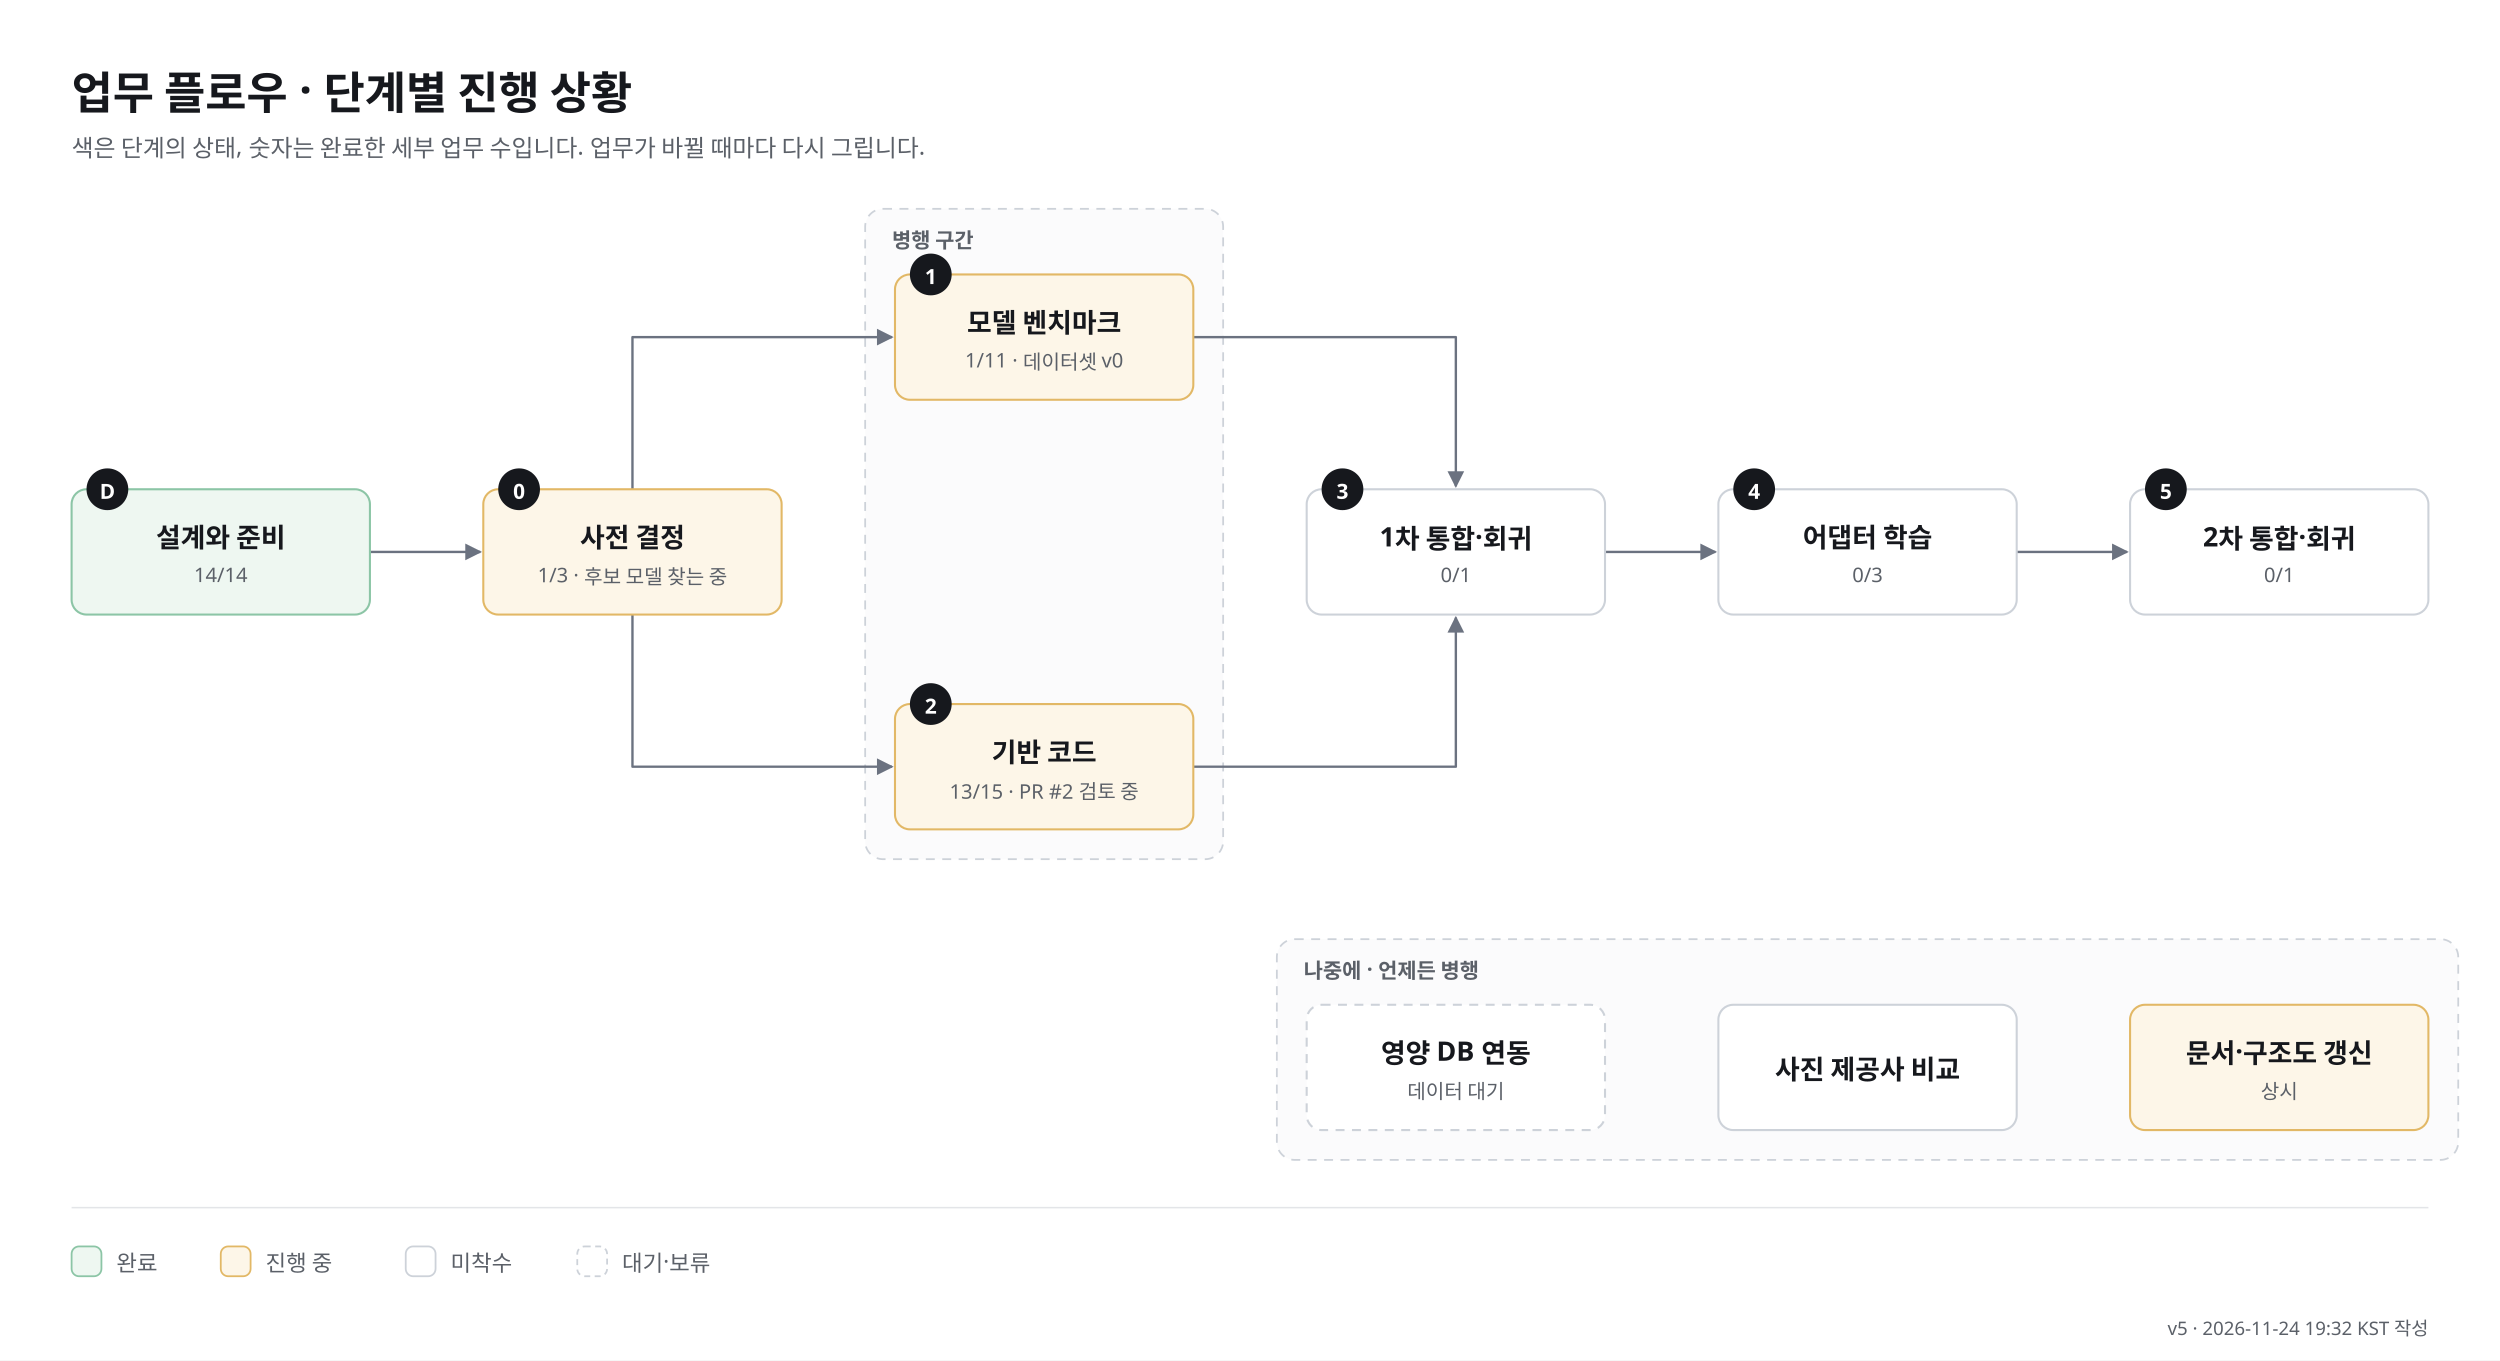
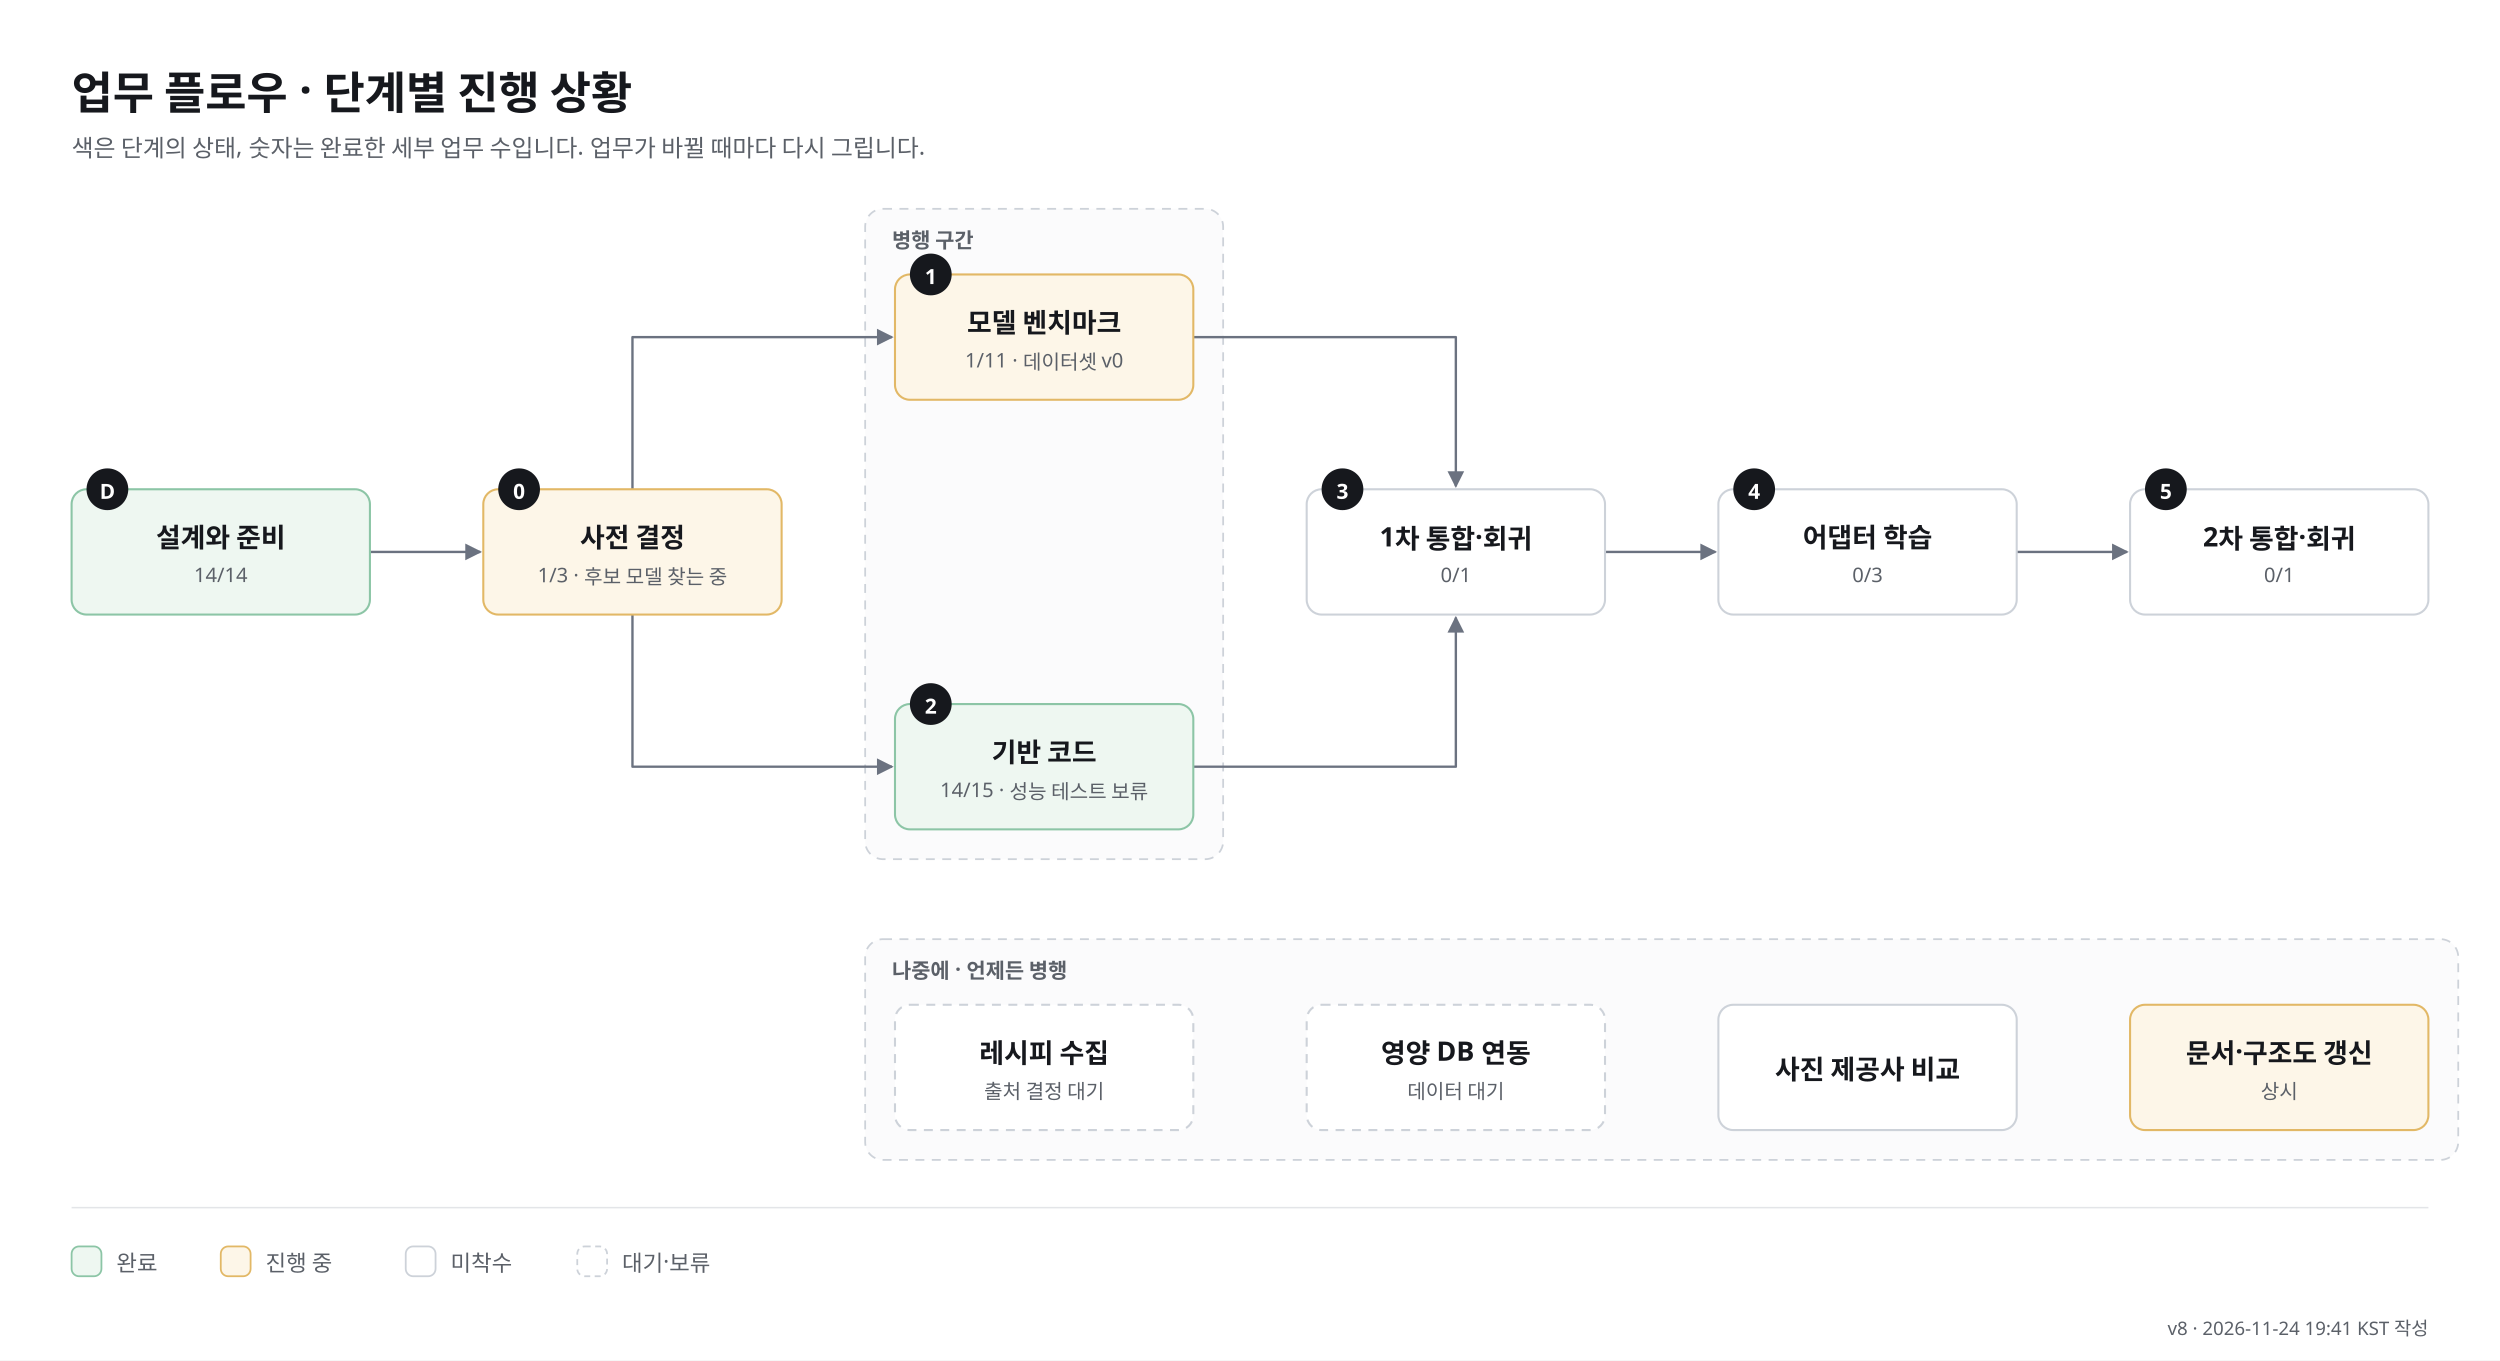
- <svg xmlns="http://www.w3.org/2000/svg" data-spec-hash="1fb08717c66c" data-rev="5" data-stamp="2026-11-24 19:32 KST" width="1676" height="912" viewBox="0 0 1676 912" font-family="Apple SD Gothic Neo, Pretendard, Noto Sans KR, sans-serif">
+ <svg xmlns="http://www.w3.org/2000/svg" data-spec-hash="d0bddf4894cd" data-rev="8" data-stamp="2026-11-24 19:41 KST" width="1676" height="912" viewBox="0 0 1676 912" font-family="Apple SD Gothic Neo, Pretendard, Noto Sans KR, sans-serif">
  <defs>
    <marker id="ah" viewBox="0 0 10 10" refX="9" refY="5" markerWidth="7" markerHeight="7" orient="auto-start-reverse">
      <path d="M0 0L10 5L0 10z" fill="#6B7280" />
    </marker>
  </defs>
  <rect width="1676" height="912" fill="#FFFFFF" />
  <text x="48.0" y="60.0" font-size="30" font-weight="800" fill="#16181D" text-anchor="start" dominant-baseline="central">업무 플로우 · 단계별 진행 상황</text>
  <text x="48.0" y="98.0" font-size="16" font-weight="400" fill="#5B6068" text-anchor="start" dominant-baseline="central">색은 단계의 상태, 숫자는 완료한 세부 업무 수입니다. 업무가 바뀔 때마다 다시 그립니다.</text>
  <rect x="580.0" y="140.0" width="240.0" height="436.0" rx="12" fill="#FBFBFC" stroke="#CDD2D9" stroke-width="1.2" stroke-dasharray="6 5" />
  <text x="598.0" y="160.0" font-size="14" font-weight="700" fill="#5B6068" text-anchor="start" dominant-baseline="central">병행 구간</text>
-   <rect x="856.0" y="629.6" width="792.0" height="148.0" rx="12" fill="#FBFBFC" stroke="#CDD2D9" stroke-width="1.2" stroke-dasharray="6 5" />
-   <text x="874.0" y="649.6" font-size="14" font-weight="700" fill="#5B6068" text-anchor="start" dominant-baseline="central">나중에 · 언제든 병행</text>
+   <rect x="580.0" y="629.6" width="1068.0" height="148.0" rx="12" fill="#FBFBFC" stroke="#CDD2D9" stroke-width="1.2" stroke-dasharray="6 5" />
+   <text x="598.0" y="649.6" font-size="14" font-weight="700" fill="#5B6068" text-anchor="start" dominant-baseline="central">나중에 · 언제든 병행</text>
  <path d="M248.0 370.0 L322.0 370.0" fill="none" stroke="#6B7280" stroke-width="1.6" stroke-linejoin="round" marker-end="url(#ah)" />
  <path d="M424.0 328.0 L424.0 226.0 L598.0 226.0" fill="none" stroke="#6B7280" stroke-width="1.6" stroke-linejoin="round" marker-end="url(#ah)" />
  <path d="M424.0 412.0 L424.0 514.0 L598.0 514.0" fill="none" stroke="#6B7280" stroke-width="1.6" stroke-linejoin="round" marker-end="url(#ah)" />
  <path d="M800.0 226.0 L976.0 226.0 L976.0 326.0" fill="none" stroke="#6B7280" stroke-width="1.6" stroke-linejoin="round" marker-end="url(#ah)" />
  <path d="M800.0 514.0 L976.0 514.0 L976.0 414.0" fill="none" stroke="#6B7280" stroke-width="1.6" stroke-linejoin="round" marker-end="url(#ah)" />
  <path d="M1076.0 370.0 L1150.0 370.0" fill="none" stroke="#6B7280" stroke-width="1.6" stroke-linejoin="round" marker-end="url(#ah)" />
  <path d="M1352.0 370.0 L1426.0 370.0" fill="none" stroke="#6B7280" stroke-width="1.6" stroke-linejoin="round" marker-end="url(#ah)" />
  <rect x="48.0" y="328.0" width="200.0" height="84.0" rx="10" fill="#EEF7F1" stroke="#8CC5A6" stroke-width="1.4" />
  <text x="148.0" y="359.0" font-size="18" font-weight="700" fill="#16181D" text-anchor="middle" dominant-baseline="central">설계와 준비</text>
  <text x="148.0" y="385.0" font-size="13.5" font-weight="400" fill="#5B6068" text-anchor="middle" dominant-baseline="central">14/14</text>
  <circle cx="72" cy="328.0" r="14" fill="#16181D" />
  <text x="72.0" y="329.0" font-size="14" font-weight="700" fill="#FFFFFF" text-anchor="middle" dominant-baseline="central">D</text>
  <rect x="324.0" y="328.0" width="200.0" height="84.0" rx="10" fill="#FDF6E8" stroke="#E2B866" stroke-width="1.4" />
  <text x="424.0" y="359.0" font-size="18" font-weight="700" fill="#16181D" text-anchor="middle" dominant-baseline="central">사전 결정</text>
  <text x="424.0" y="385.0" font-size="13.5" font-weight="400" fill="#5B6068" text-anchor="middle" dominant-baseline="central">1/3 · 후보 모델 찾는 중</text>
  <circle cx="348" cy="328.0" r="14" fill="#16181D" />
  <text x="348.0" y="329.0" font-size="14" font-weight="700" fill="#FFFFFF" text-anchor="middle" dominant-baseline="central">0</text>
  <rect x="600.0" y="184.0" width="200.0" height="84.0" rx="10" fill="#FDF6E8" stroke="#E2B866" stroke-width="1.4" />
  <text x="700.0" y="215.0" font-size="18" font-weight="700" fill="#16181D" text-anchor="middle" dominant-baseline="central">모델 벤치마크</text>
  <text x="700.0" y="241.0" font-size="13.5" font-weight="400" fill="#5B6068" text-anchor="middle" dominant-baseline="central">1/11 · 데이터셋 v0</text>
  <circle cx="624" cy="184.0" r="14" fill="#16181D" />
  <text x="624.0" y="185.0" font-size="14" font-weight="700" fill="#FFFFFF" text-anchor="middle" dominant-baseline="central">1</text>
-   <rect x="600.0" y="472.0" width="200.0" height="84.0" rx="10" fill="#FDF6E8" stroke="#E2B866" stroke-width="1.4" />
+   <rect x="600.0" y="472.0" width="200.0" height="84.0" rx="10" fill="#EEF7F1" stroke="#8CC5A6" stroke-width="1.4" />
  <text x="700.0" y="503.0" font-size="18" font-weight="700" fill="#16181D" text-anchor="middle" dominant-baseline="central">기반 코드</text>
-   <text x="700.0" y="529.0" font-size="13.5" font-weight="400" fill="#5B6068" text-anchor="middle" dominant-baseline="central">13/15 · PR #2 검토 중</text>
+   <text x="700.0" y="529.0" font-size="13.5" font-weight="400" fill="#5B6068" text-anchor="middle" dominant-baseline="central">14/15 · 성능 테스트 보류</text>
  <circle cx="624" cy="472.0" r="14" fill="#16181D" />
  <text x="624.0" y="473.0" font-size="14" font-weight="700" fill="#FFFFFF" text-anchor="middle" dominant-baseline="central">2</text>
  <rect x="876.0" y="328.0" width="200.0" height="84.0" rx="10" fill="#FFFFFF" stroke="#CDD2D9" stroke-width="1.4" />
  <text x="976.0" y="359.0" font-size="18" font-weight="700" fill="#16181D" text-anchor="middle" dominant-baseline="central">1차 통합·회귀</text>
  <text x="976.0" y="385.0" font-size="13.5" font-weight="400" fill="#5B6068" text-anchor="middle" dominant-baseline="central">0/1</text>
  <circle cx="900" cy="328.0" r="14" fill="#16181D" />
  <text x="900.0" y="329.0" font-size="14" font-weight="700" fill="#FFFFFF" text-anchor="middle" dominant-baseline="central">3</text>
  <rect x="1152.0" y="328.0" width="200.0" height="84.0" rx="10" fill="#FFFFFF" stroke="#CDD2D9" stroke-width="1.4" />
  <text x="1252.0" y="359.0" font-size="18" font-weight="700" fill="#16181D" text-anchor="middle" dominant-baseline="central">어댑터 학습</text>
  <text x="1252.0" y="385.0" font-size="13.5" font-weight="400" fill="#5B6068" text-anchor="middle" dominant-baseline="central">0/3</text>
  <circle cx="1176" cy="328.0" r="14" fill="#16181D" />
  <text x="1176.0" y="329.0" font-size="14" font-weight="700" fill="#FFFFFF" text-anchor="middle" dominant-baseline="central">4</text>
  <rect x="1428.0" y="328.0" width="200.0" height="84.0" rx="10" fill="#FFFFFF" stroke="#CDD2D9" stroke-width="1.4" />
  <text x="1528.0" y="359.0" font-size="18" font-weight="700" fill="#16181D" text-anchor="middle" dominant-baseline="central">2차 통합·회귀</text>
  <text x="1528.0" y="385.0" font-size="13.5" font-weight="400" fill="#5B6068" text-anchor="middle" dominant-baseline="central">0/1</text>
  <circle cx="1452" cy="328.0" r="14" fill="#16181D" />
  <text x="1452.0" y="329.0" font-size="14" font-weight="700" fill="#FFFFFF" text-anchor="middle" dominant-baseline="central">5</text>
  <rect x="876.0" y="673.6" width="200.0" height="84.0" rx="10" fill="#FFFFFF" stroke="#CDD2D9" stroke-width="1.4" stroke-dasharray="6 5" />
  <text x="976.0" y="704.6" font-size="18" font-weight="700" fill="#16181D" text-anchor="middle" dominant-baseline="central">영양 DB 연동</text>
  <text x="976.0" y="730.6" font-size="13.5" font-weight="400" fill="#5B6068" text-anchor="middle" dominant-baseline="central">데이터 대기</text>
  <rect x="1152.0" y="673.6" width="200.0" height="84.0" rx="10" fill="#FFFFFF" stroke="#CDD2D9" stroke-width="1.4" />
  <text x="1252.0" y="715.6" font-size="18" font-weight="700" fill="#16181D" text-anchor="middle" dominant-baseline="central">사진 제공사 비교</text>
  <rect x="1428.0" y="673.6" width="200.0" height="84.0" rx="10" fill="#FDF6E8" stroke="#E2B866" stroke-width="1.4" />
  <text x="1528.0" y="704.6" font-size="18" font-weight="700" fill="#16181D" text-anchor="middle" dominant-baseline="central">문서·구조도 갱신</text>
  <text x="1528.0" y="730.6" font-size="13.5" font-weight="400" fill="#5B6068" text-anchor="middle" dominant-baseline="central">상시</text>
+   <rect x="600.0" y="673.6" width="200.0" height="84.0" rx="10" fill="#FFFFFF" stroke="#CDD2D9" stroke-width="1.4" stroke-dasharray="6 5" />
+   <text x="700.0" y="704.6" font-size="18" font-weight="700" fill="#16181D" text-anchor="middle" dominant-baseline="central">레시피 수집</text>
+   <text x="700.0" y="730.6" font-size="13.5" font-weight="400" fill="#5B6068" text-anchor="middle" dominant-baseline="central">출처 결정 대기</text>
  <path d="M48.0 809.6 L1628.0 809.6" fill="none" stroke="#E3E5E8" stroke-width="1" stroke-linejoin="round" />
  <rect x="48.0" y="835.6" width="20.0" height="20.0" rx="5" fill="#EEF7F1" stroke="#8CC5A6" stroke-width="1.2" />
  <text x="78.0" y="845.6" font-size="15" font-weight="400" fill="#5B6068" text-anchor="start" dominant-baseline="central">완료</text>
  <rect x="148.0" y="835.6" width="20.0" height="20.0" rx="5" fill="#FDF6E8" stroke="#E2B866" stroke-width="1.2" />
  <text x="178.0" y="845.6" font-size="15" font-weight="400" fill="#5B6068" text-anchor="start" dominant-baseline="central">진행 중</text>
  <rect x="272.0" y="835.6" width="20.0" height="20.0" rx="5" fill="#FFFFFF" stroke="#CDD2D9" stroke-width="1.2" />
  <text x="302.0" y="845.6" font-size="15" font-weight="400" fill="#5B6068" text-anchor="start" dominant-baseline="central">미착수</text>
  <rect x="387.0" y="835.6" width="20.0" height="20.0" rx="5" fill="#FFFFFF" stroke="#CDD2D9" stroke-width="1.2" stroke-dasharray="4 3" />
  <text x="417.0" y="845.6" font-size="15" font-weight="400" fill="#5B6068" text-anchor="start" dominant-baseline="central">대기·보류</text>
-   <text x="1628.0" y="889.0" font-size="12.5" font-weight="400" fill="#5B6068" text-anchor="end" dominant-baseline="central">v5 · 2026-11-24 19:32 KST 작성</text>
+   <text x="1628.0" y="889.0" font-size="12.5" font-weight="400" fill="#5B6068" text-anchor="end" dominant-baseline="central">v8 · 2026-11-24 19:41 KST 작성</text>
</svg>
